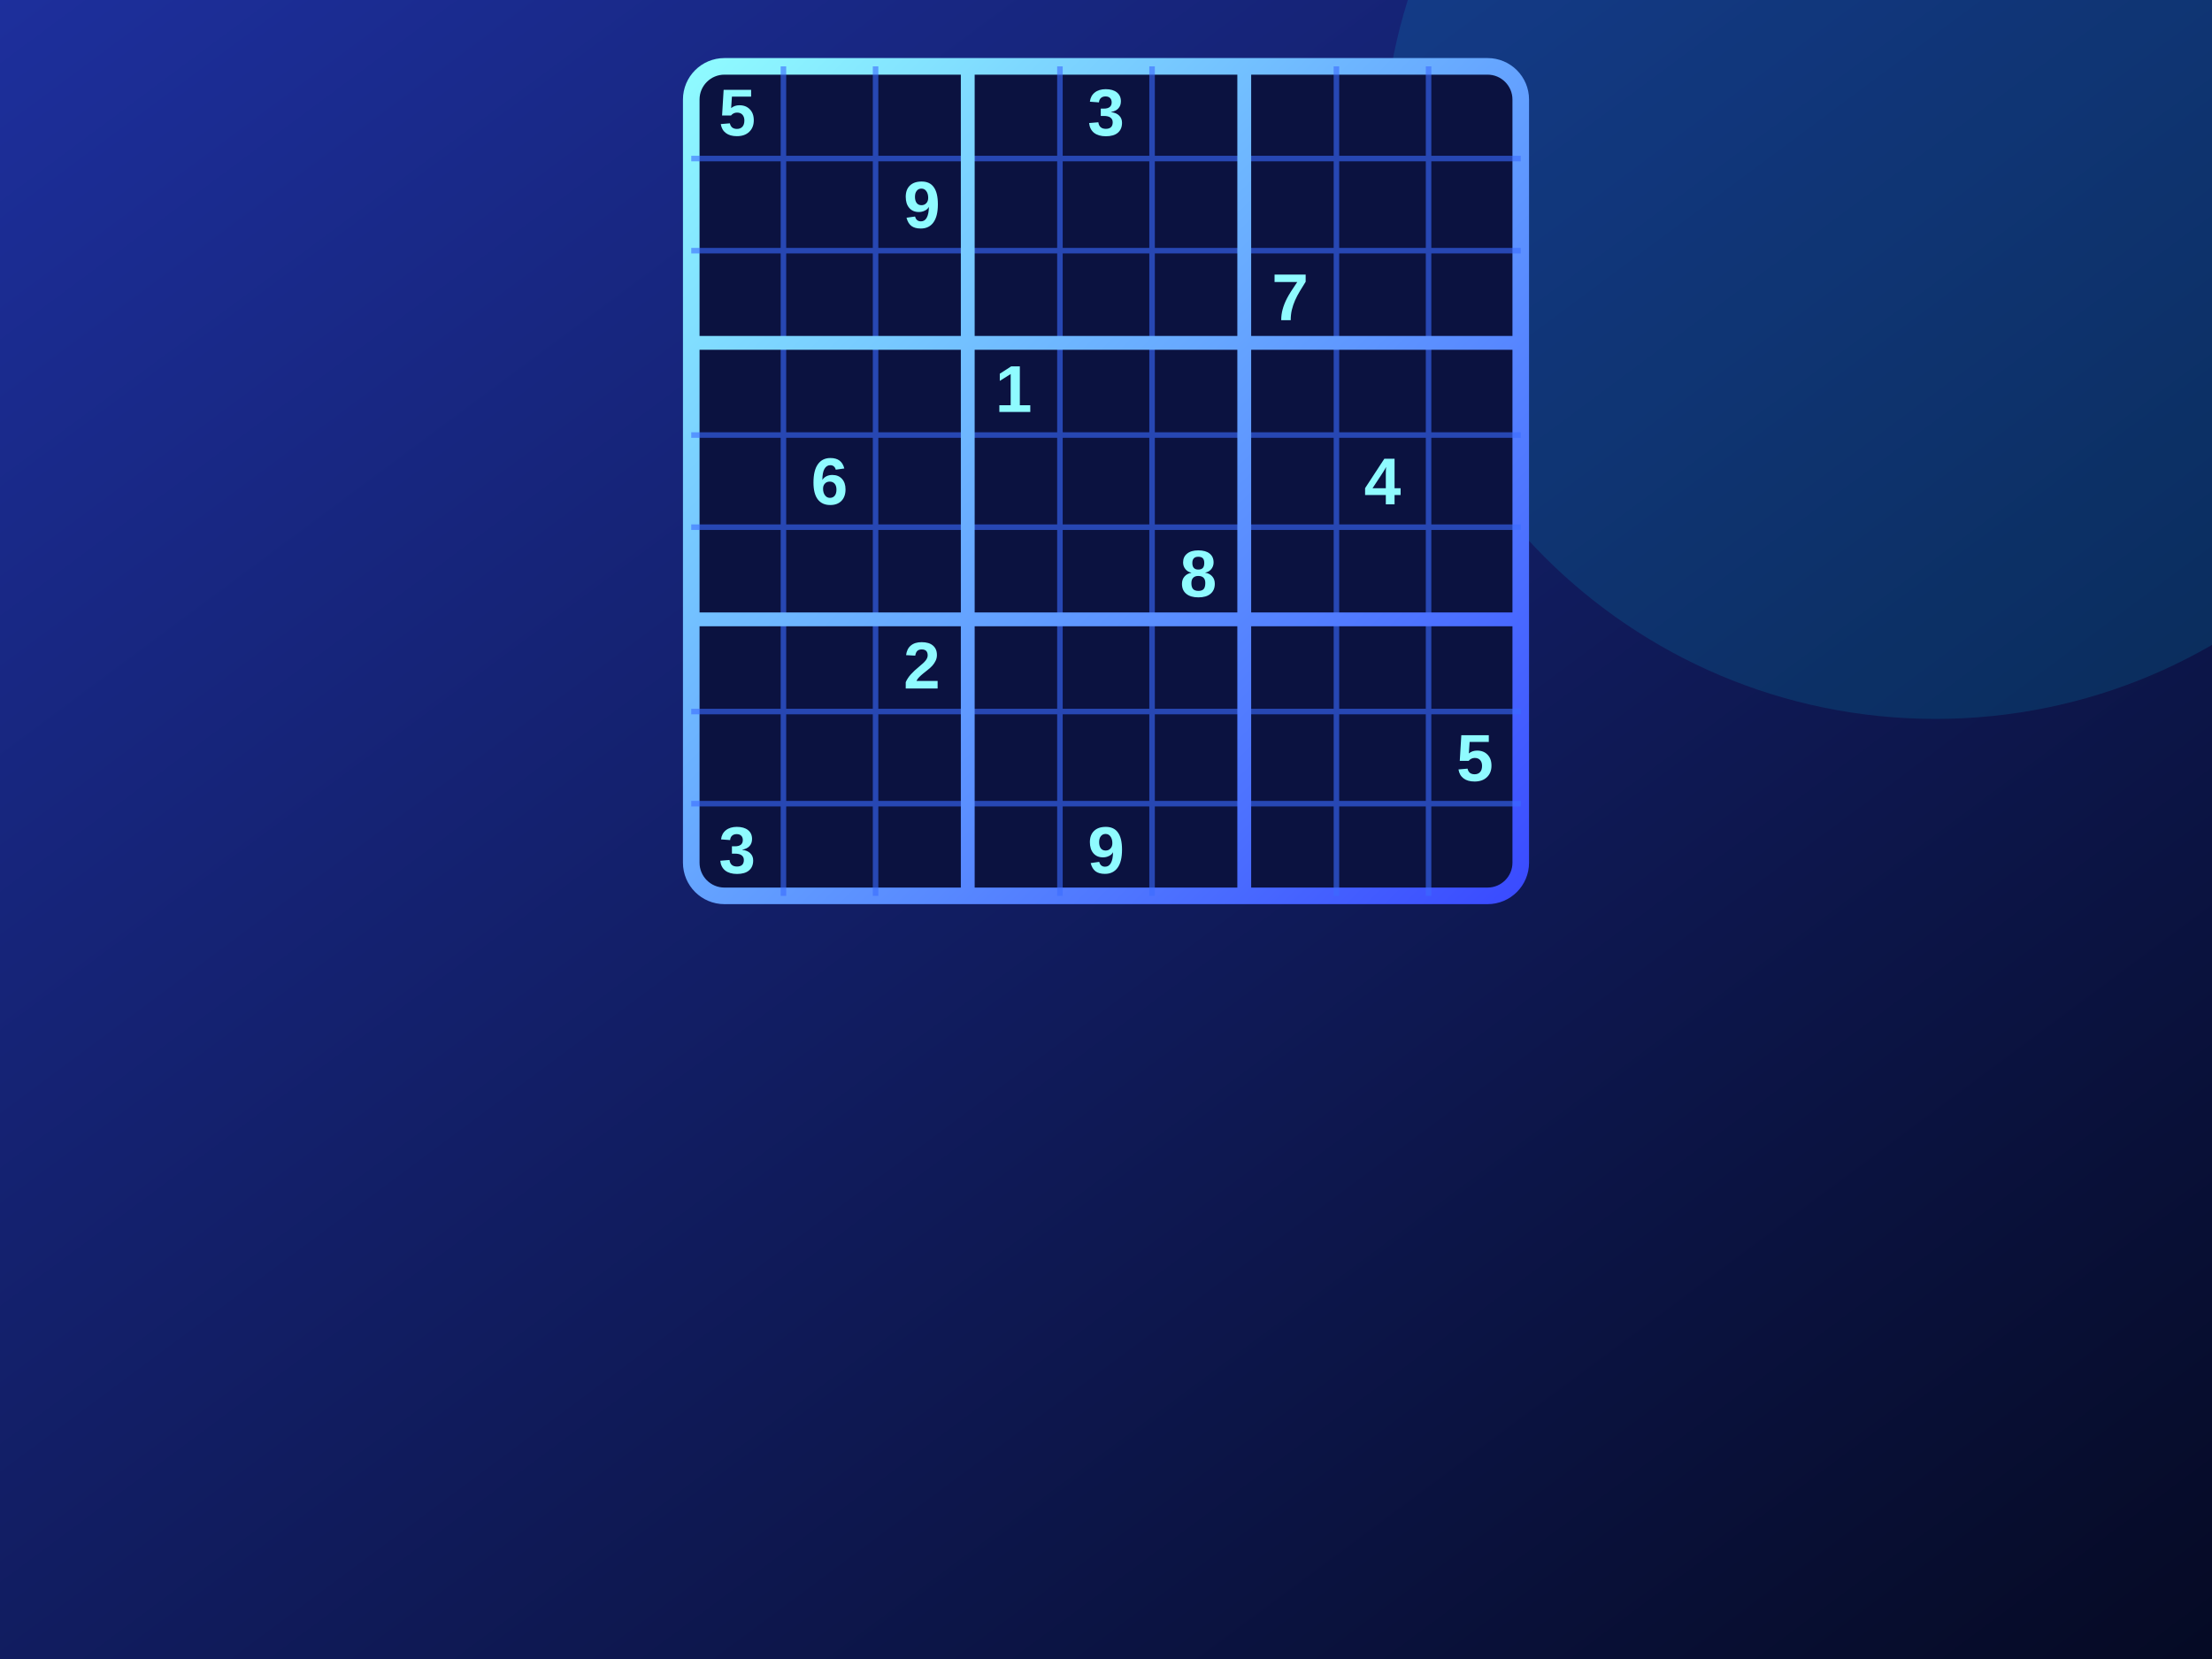
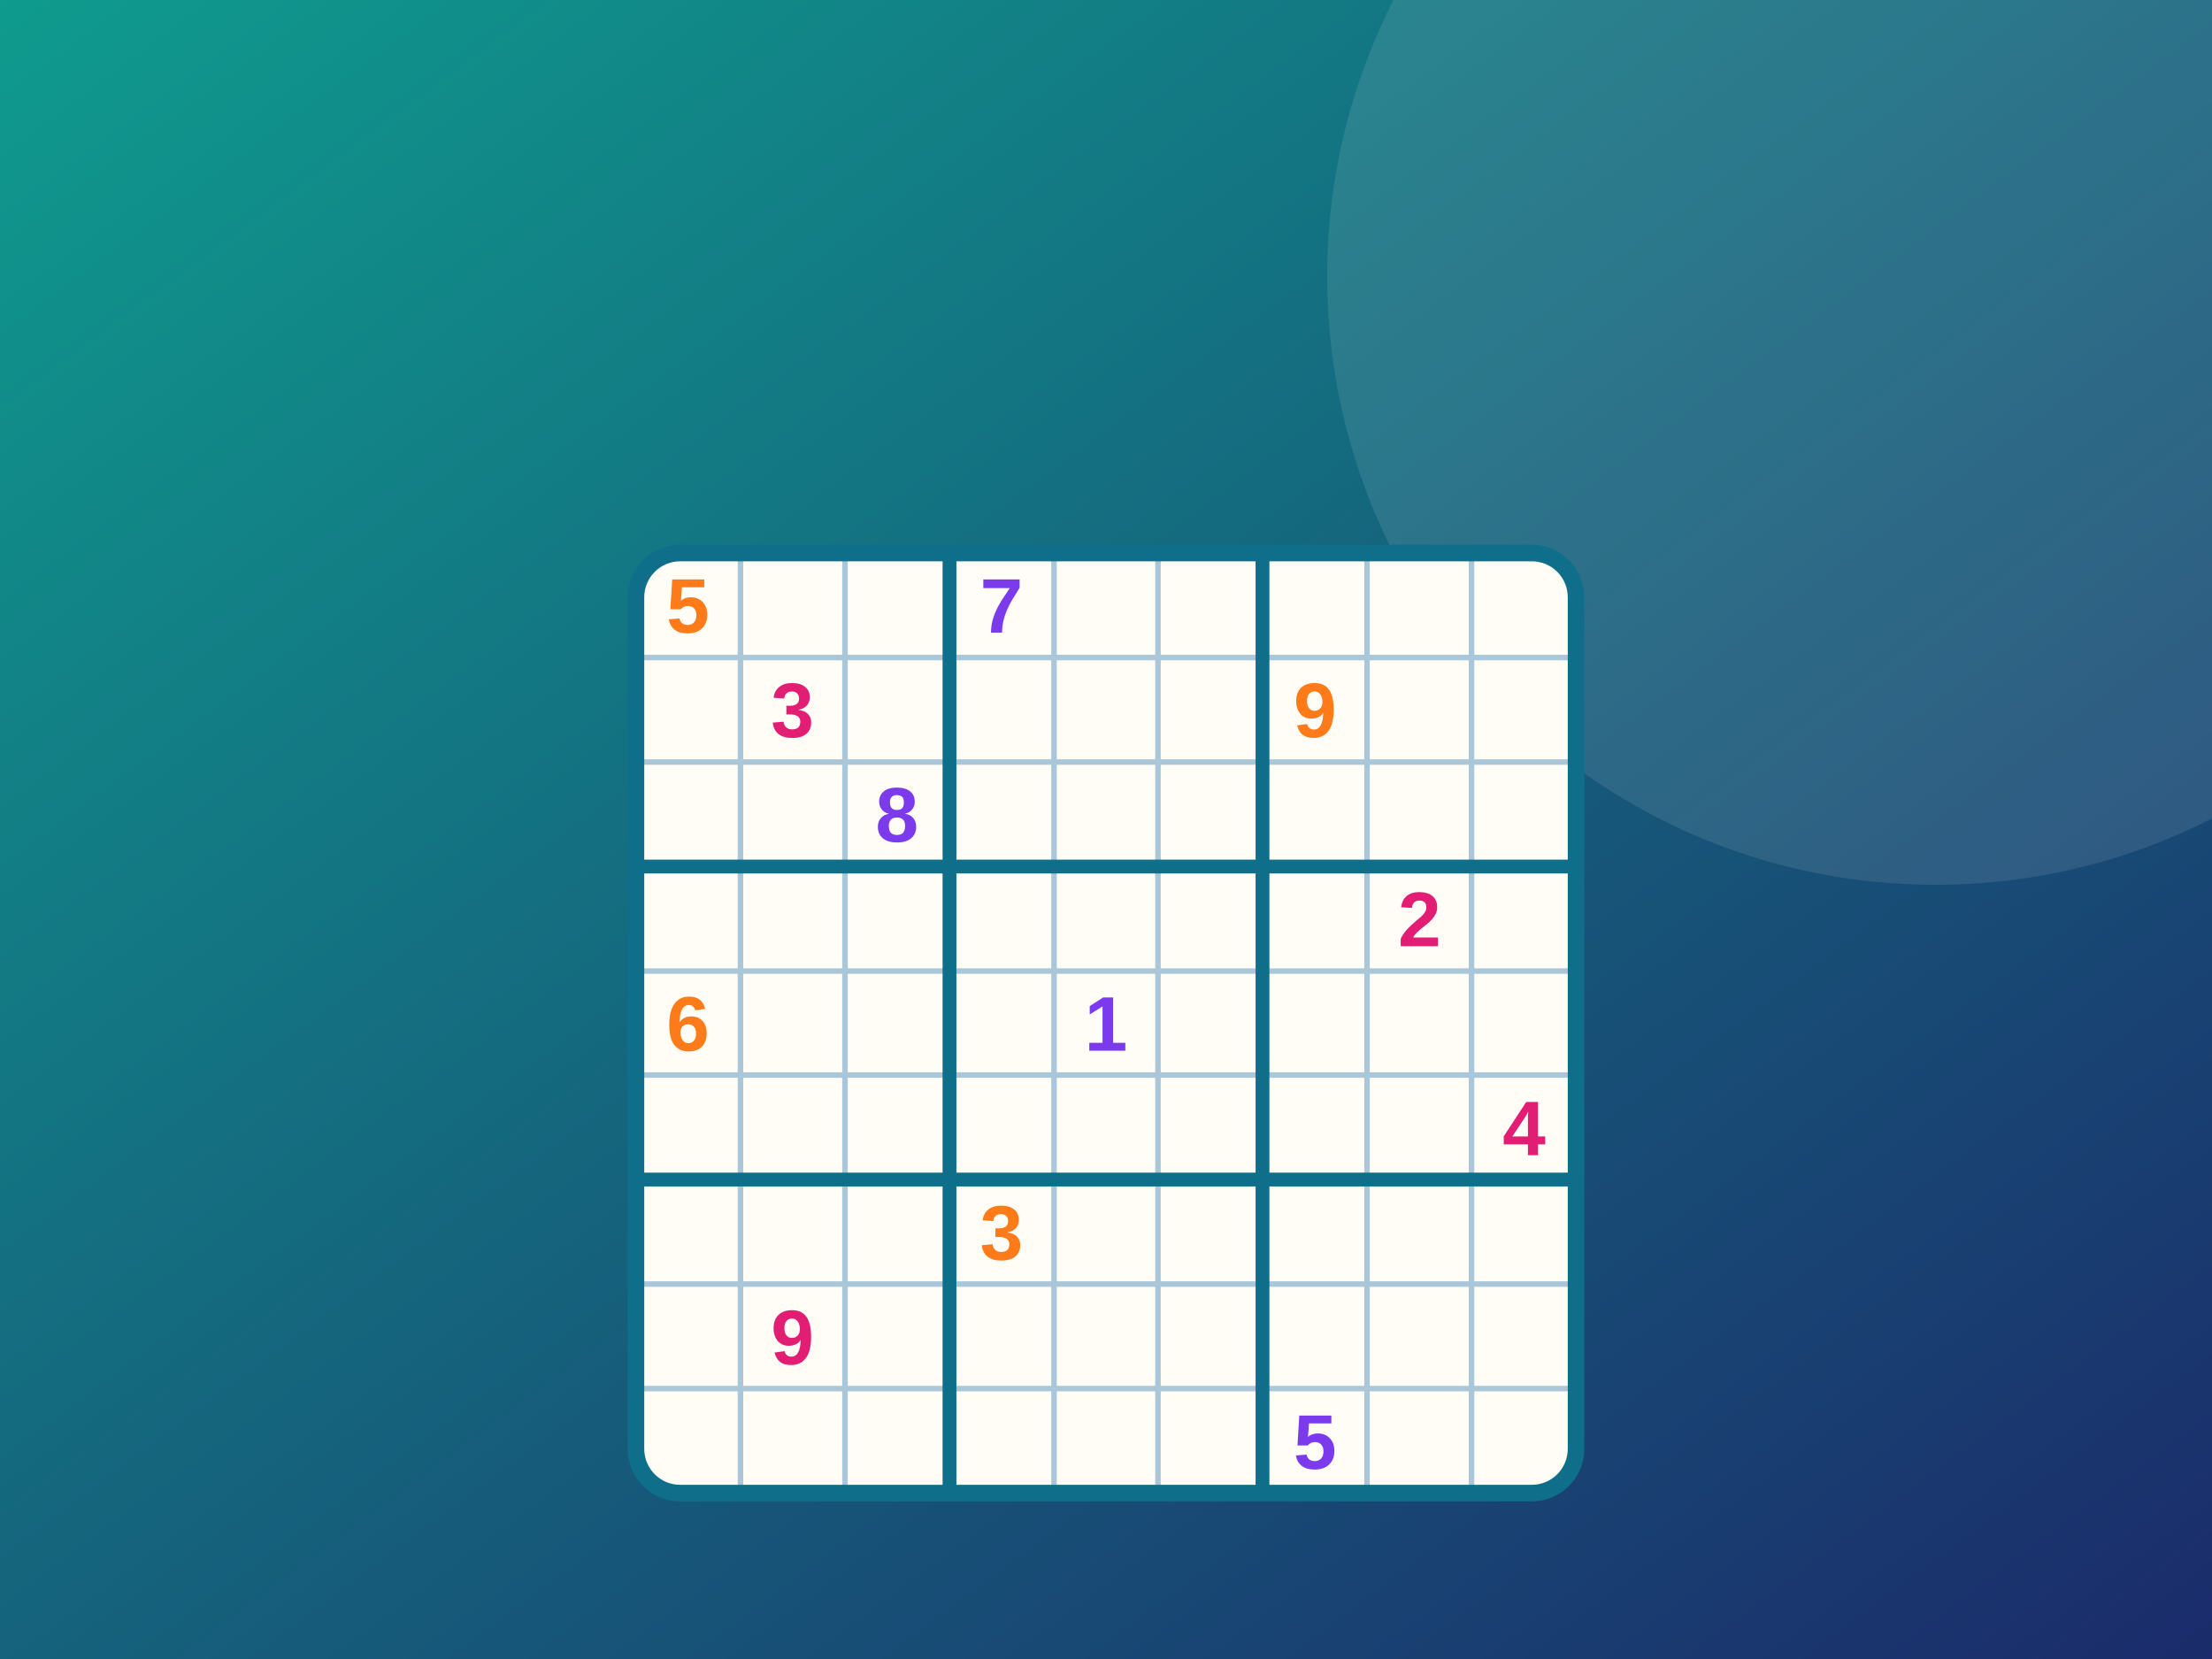
<svg xmlns="http://www.w3.org/2000/svg" viewBox="0 0 400 300" preserveAspectRatio="xMidYMid slice">
  <defs>
    <linearGradient id="bg" x1="0" y1="0" x2="1" y2="1">
-       <stop offset="0" stop-color="#1d2f9c" />
-       <stop offset="1" stop-color="#050a24" />
-     </linearGradient>
-     <linearGradient id="c" x1="0" y1="0" x2="1" y2="1">
-       <stop offset="0" stop-color="#8ffbff" />
-       <stop offset="1" stop-color="#3a4bff" />
+       <stop offset="0" stop-color="#0f9b8e" />
+       <stop offset="1" stop-color="#1b2b6b" />
    </linearGradient>
  </defs>
  <rect width="400" height="300" fill="url(#bg)" />
-   <circle cx="350" cy="30" r="100" fill="#00e5ff" opacity="0.12" />
-   <rect x="125" y="12" width="150" height="150" rx="6" fill="#0b1240" stroke="url(#c)" stroke-width="3" />
-   <path d="M141.67 12V162M158.33 12V162M191.67 12V162M208.33 12V162M241.67 12V162M258.33 12V162M125 28.67H275M125 45.33H275M125 78.67H275M125 95.33H275M125 128.67H275M125 145.33H275" stroke="#3a6bff" stroke-width="1" opacity="0.6" />
-   <path d="M175 12V162M225 12V162M125 62H275M125 112H275" stroke="url(#c)" stroke-width="2.5" />
-   <g font-family="Arial, Helvetica, sans-serif" font-weight="700" font-size="12" text-anchor="middle" fill="#8ffbff">
-     <text x="133.3" y="24.5">5</text>
-     <text x="200" y="24.5">3</text>
-     <text x="166.7" y="41.2">9</text>
-     <text x="233.3" y="57.9">7</text>
-     <text x="183.3" y="74.5">1</text>
-     <text x="150" y="91.2">6</text>
-     <text x="250" y="91.2">4</text>
-     <text x="216.7" y="107.9">8</text>
-     <text x="166.7" y="124.5">2</text>
-     <text x="266.7" y="141.2">5</text>
-     <text x="200" y="157.9">9</text>
-     <text x="133.3" y="157.9">3</text>
+   <circle cx="350" cy="50" r="110" fill="#ffffff" opacity="0.1" />
+   <rect x="115" y="100" width="170" height="170" rx="8" fill="#fffdf5" />
+   <path d="M133.9 100V270M152.8 100V270M190.6 100V270M209.4 100V270M247.2 100V270M266.1 100V270M115 118.9H285M115 137.8H285M115 175.6H285M115 194.4H285M115 232.2H285M115 251.1H285" stroke="#a9c7d8" stroke-width="1" />
+   <path d="M171.7 100V270M228.3 100V270M115 156.7H285M115 213.3H285" stroke="#0f6f8a" stroke-width="2.5" />
+   <rect x="115" y="100" width="170" height="170" rx="8" fill="none" stroke="#0f6f8a" stroke-width="3" />
+   <g font-family="Arial,sans-serif" font-weight="700" font-size="14" text-anchor="middle">
+     <g fill="#ff7a18">
+       <text x="124.4" y="114.4">5</text>
+       <text x="237.8" y="133.3">9</text>
+       <text x="124.4" y="190">6</text>
+       <text x="181.1" y="227.8">3</text>
+     </g>
+     <g fill="#7c3aed">
+       <text x="181.1" y="114.4">7</text>
+       <text x="162.2" y="152.2">8</text>
+       <text x="200" y="190">1</text>
+       <text x="237.8" y="265.6">5</text>
+     </g>
+     <g fill="#e11d74">
+       <text x="143.3" y="133.3">3</text>
+       <text x="256.7" y="171.1">2</text>
+       <text x="275.6" y="208.9">4</text>
+       <text x="143.3" y="246.7">9</text>
+     </g>
  </g>
</svg>
